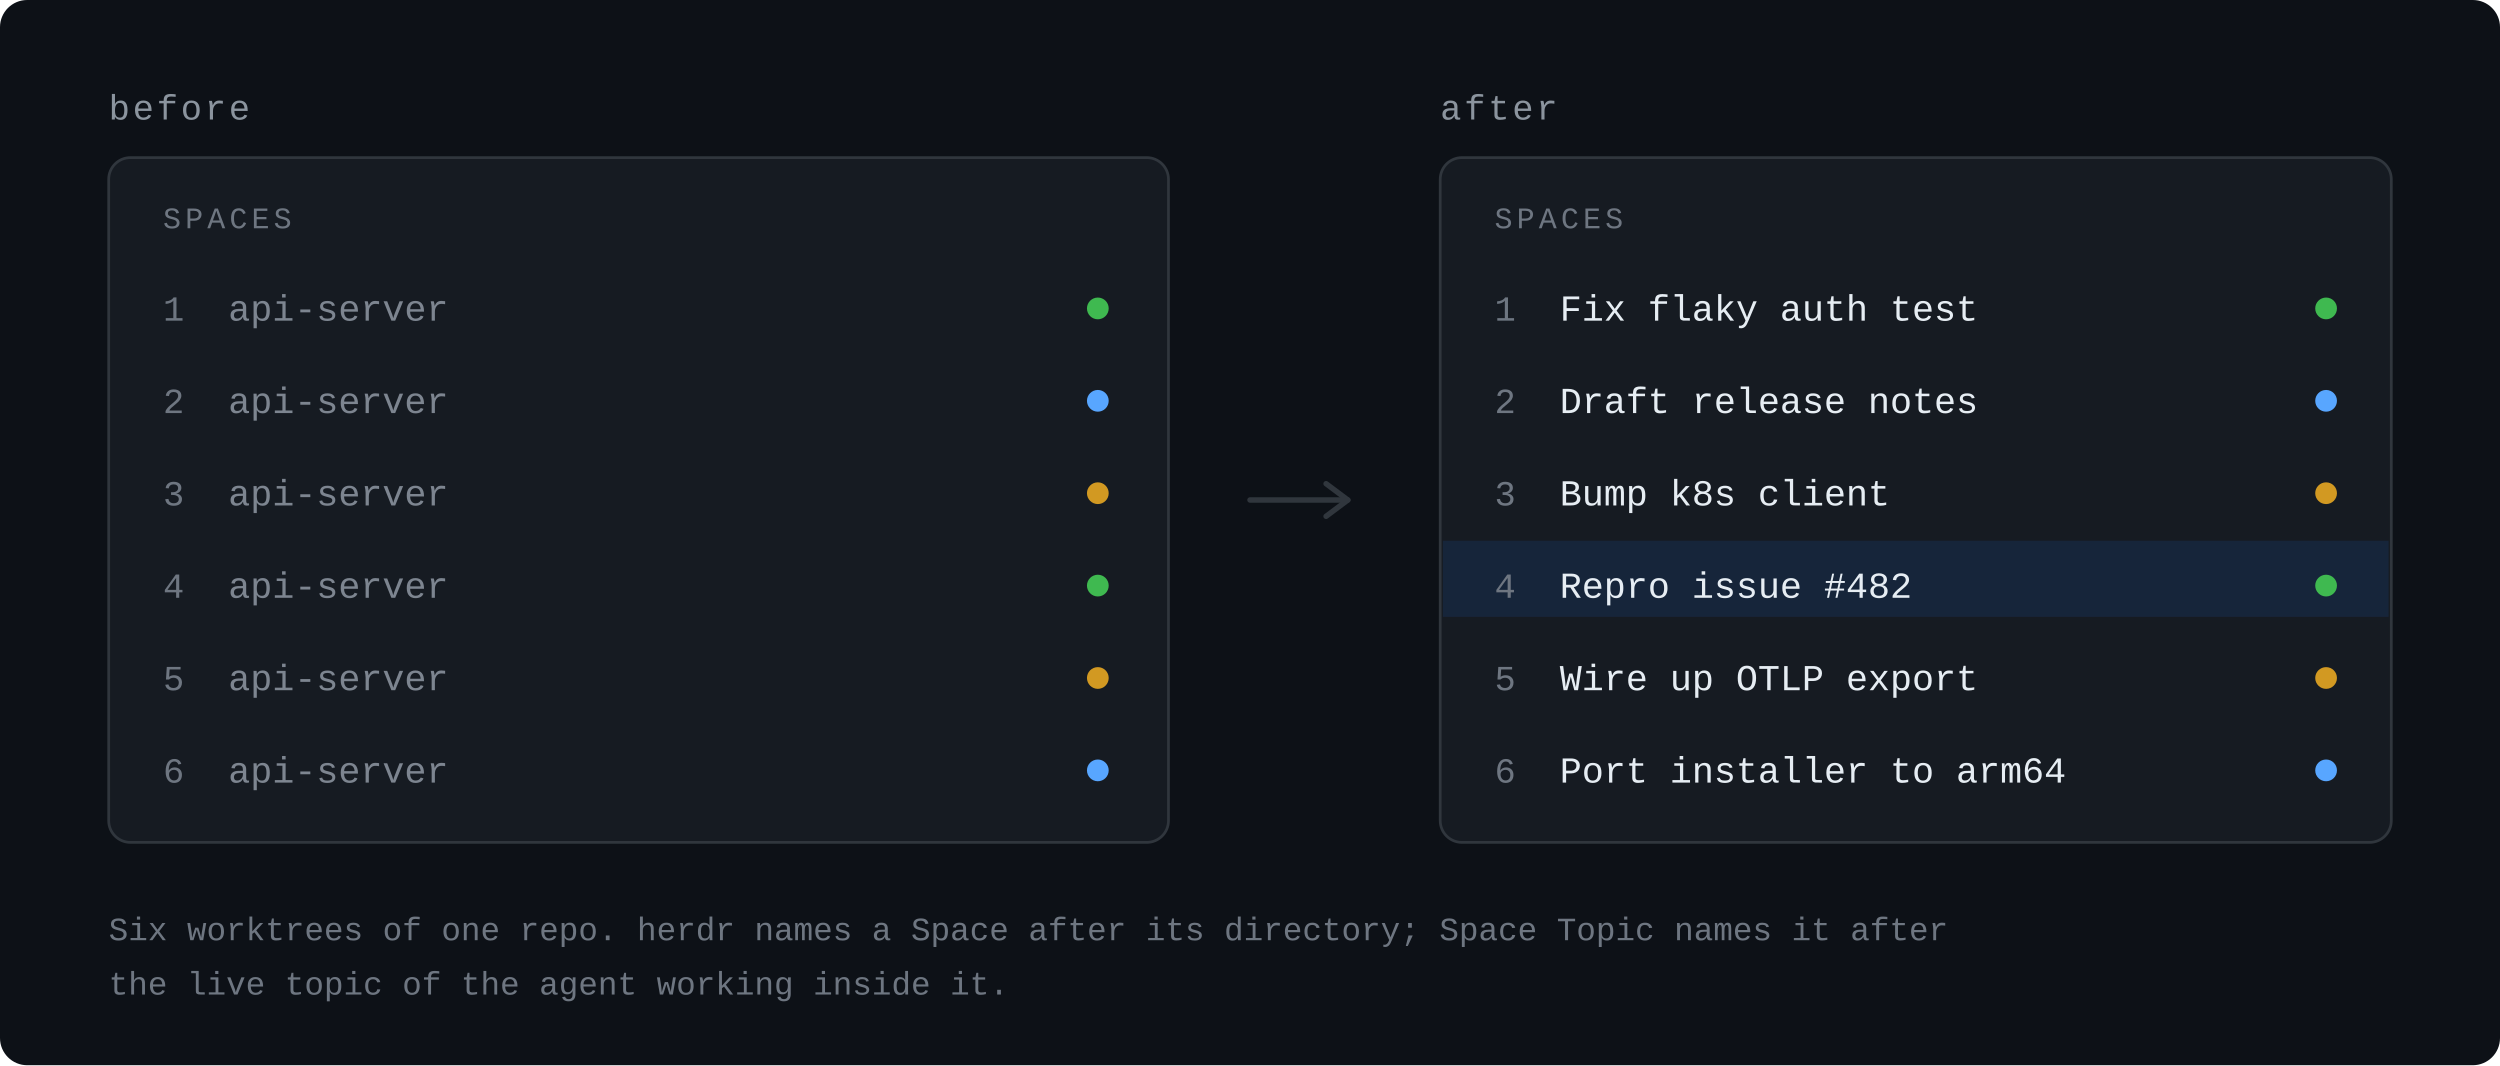
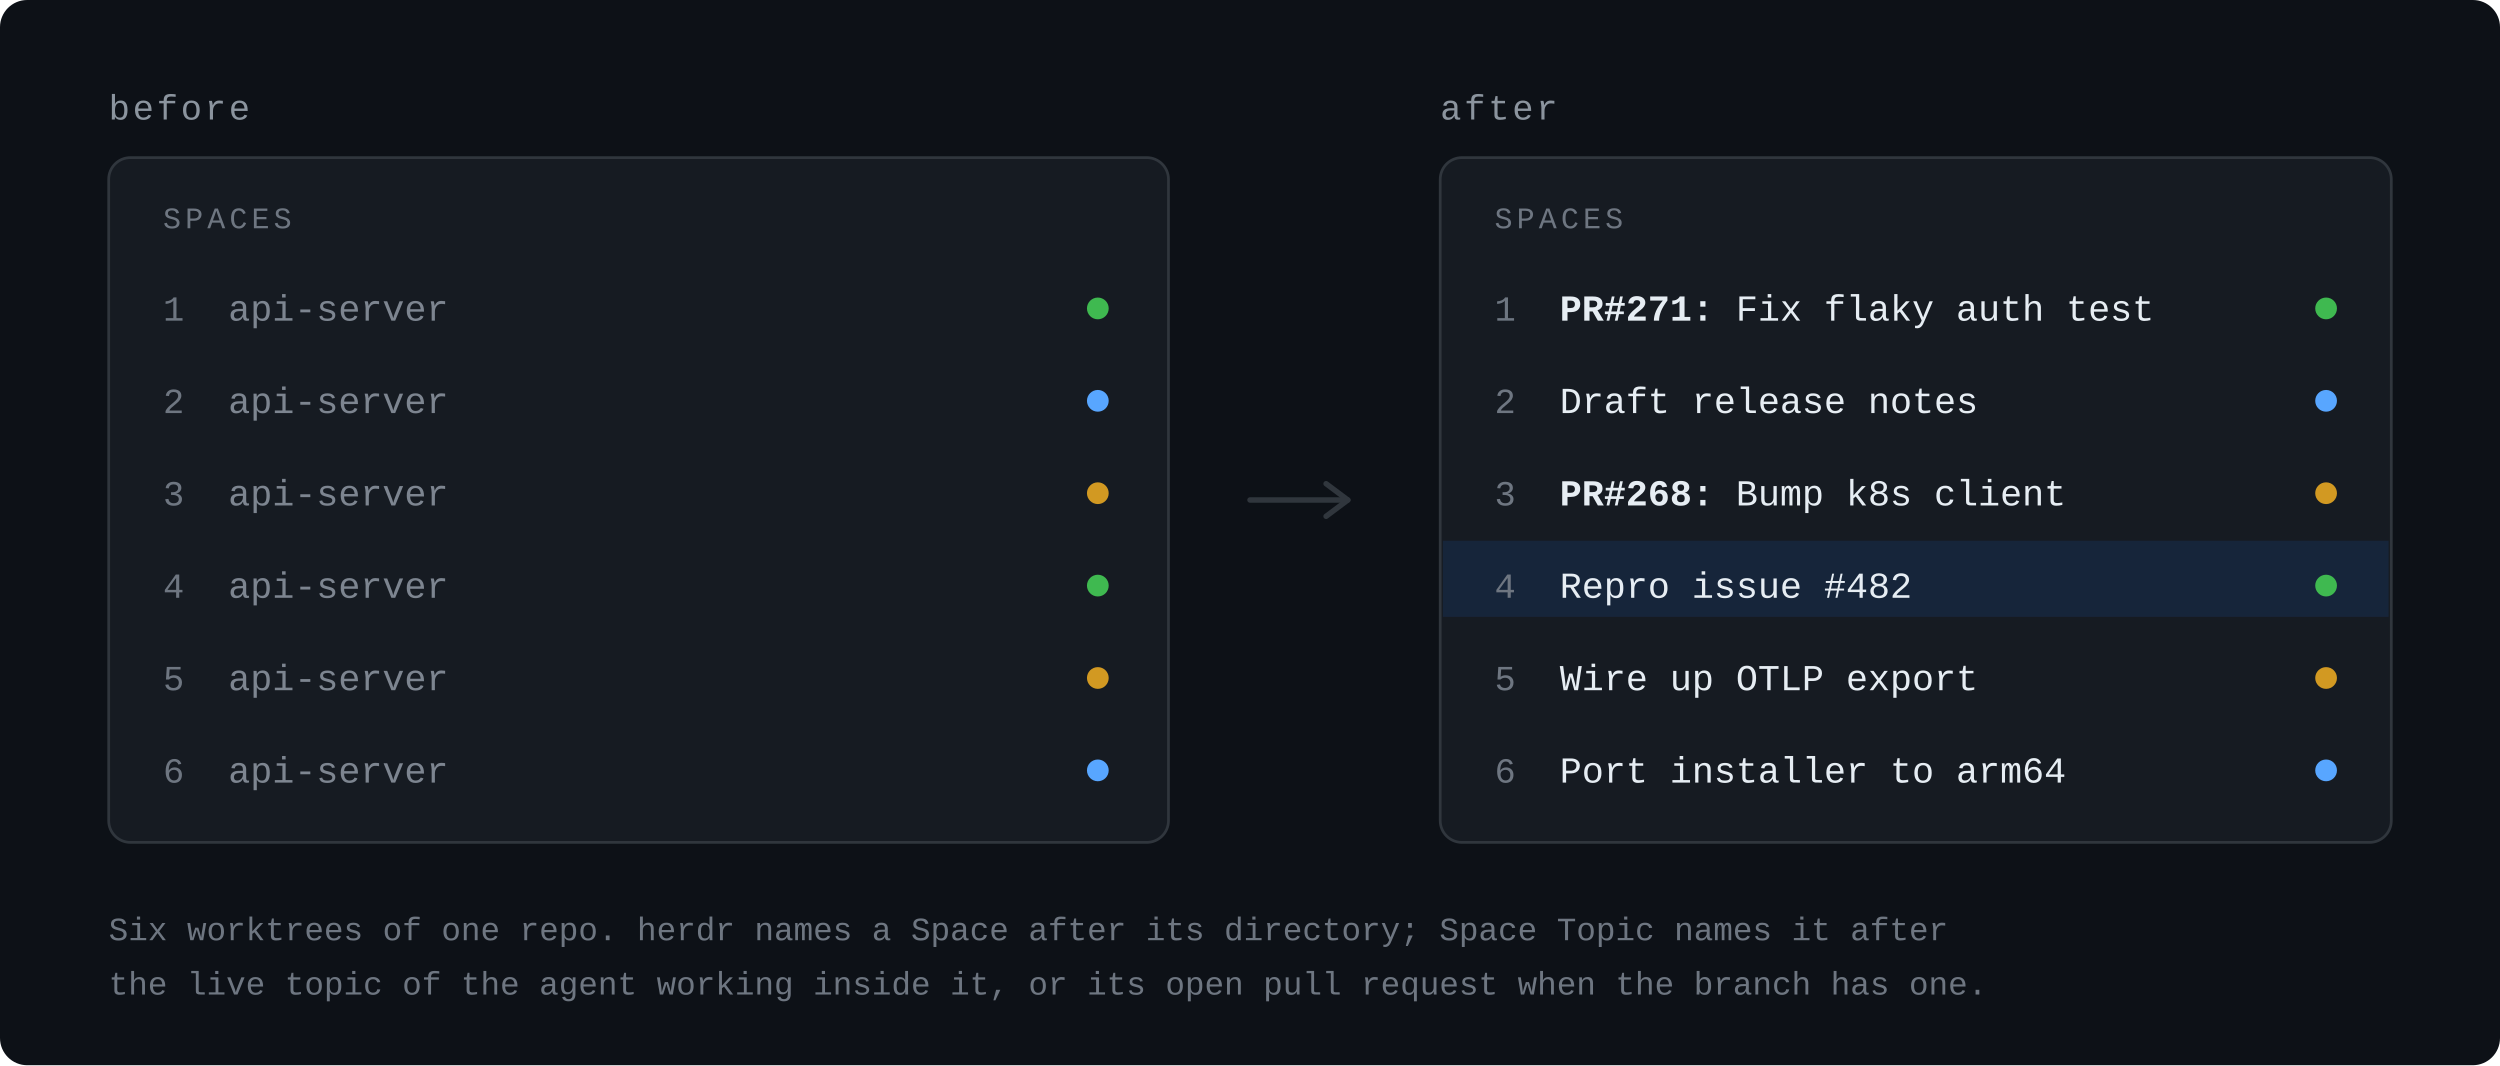
- <svg xmlns="http://www.w3.org/2000/svg" width="920" height="392" viewBox="0 0 920 392" role="img" aria-label="herdr sidebar before and after: five spaces all labelled api-server become five distinct task names">
+ <svg xmlns="http://www.w3.org/2000/svg" width="920" height="392" viewBox="0 0 920 392" role="img" aria-label="herdr sidebar before and after: six spaces all labelled api-server become six distinct names, two of them named after their open pull requests">
  <defs>
    <style>
      .mono { font-family: ui-monospace, "SF Mono", SFMono-Regular, Menlo, Consolas, "Liberation Mono", monospace; }
      .panel-bg { fill: #0d1117; }
      .card { fill: #161b22; stroke: #30363d; stroke-width: 1; }
      .cap { fill: #8b949e; font-size: 13px; letter-spacing: .08em; }
      .hdr { fill: #6e7681; font-size: 11px; letter-spacing: .14em; }
      .num { fill: #6e7681; font-size: 13px; }
      .dim { fill: #7d8590; font-size: 13.5px; }
      .lit { fill: #e6edf3; font-size: 13.5px; }
+       .pr { font-weight: 600; }
      .foot { fill: #6e7681; font-size: 12px; }
      .row-active { fill: #1f6feb; fill-opacity: .12; }
    </style>
  </defs>
  <rect width="920" height="392" rx="10" class="panel-bg" />
  <text x="40" y="44" class="mono cap">before</text>
  <rect x="40" y="58" width="390" height="252" rx="8" class="card" />
  <text x="60" y="84" class="mono hdr">SPACES</text>
  <g class="mono">
    <text x="60" y="118" class="num">1</text>
    <text x="84" y="118" class="dim">api-server</text>
    <circle cx="404" cy="113.5" r="4" fill="#3fb950" />
    <text x="60" y="152" class="num">2</text>
    <text x="84" y="152" class="dim">api-server</text>
    <circle cx="404" cy="147.5" r="4" fill="#58a6ff" />
    <text x="60" y="186" class="num">3</text>
    <text x="84" y="186" class="dim">api-server</text>
    <circle cx="404" cy="181.5" r="4" fill="#d29922" />
    <text x="60" y="220" class="num">4</text>
    <text x="84" y="220" class="dim">api-server</text>
    <circle cx="404" cy="215.5" r="4" fill="#3fb950" />
    <text x="60" y="254" class="num">5</text>
    <text x="84" y="254" class="dim">api-server</text>
    <circle cx="404" cy="249.5" r="4" fill="#d29922" />
    <text x="60" y="288" class="num">6</text>
    <text x="84" y="288" class="dim">api-server</text>
    <circle cx="404" cy="283.5" r="4" fill="#58a6ff" />
  </g>
  <g transform="translate(460, 178)">
    <path d="M0 6 H36" stroke="#30363d" stroke-width="2" stroke-linecap="round" />
    <path d="M28 0 L36 6 L28 12" fill="none" stroke="#30363d" stroke-width="2" stroke-linecap="round" stroke-linejoin="round" />
  </g>
  <text x="530" y="44" class="mono cap">after</text>
  <rect x="530" y="58" width="350" height="252" rx="8" class="card" />
  <text x="550" y="84" class="mono hdr">SPACES</text>
  <rect x="531" y="199" width="348" height="28" class="row-active" />
  <g class="mono">
    <text x="550" y="118" class="num">1</text>
-     <text x="574" y="118" class="lit">Fix flaky auth test</text>
+     <text x="574" y="118" class="lit">
+       <tspan class="pr">PR#271:</tspan> Fix flaky auth test</text>
    <circle cx="856" cy="113.5" r="4" fill="#3fb950" />
    <text x="550" y="152" class="num">2</text>
    <text x="574" y="152" class="lit">Draft release notes</text>
    <circle cx="856" cy="147.5" r="4" fill="#58a6ff" />
    <text x="550" y="186" class="num">3</text>
-     <text x="574" y="186" class="lit">Bump k8s client</text>
+     <text x="574" y="186" class="lit">
+       <tspan class="pr">PR#268:</tspan> Bump k8s client</text>
    <circle cx="856" cy="181.5" r="4" fill="#d29922" />
    <text x="550" y="220" class="num">4</text>
    <text x="574" y="220" class="lit">Repro issue #482</text>
    <circle cx="856" cy="215.5" r="4" fill="#3fb950" />
    <text x="550" y="254" class="num">5</text>
    <text x="574" y="254" class="lit">Wire up OTLP export</text>
    <circle cx="856" cy="249.5" r="4" fill="#d29922" />
    <text x="550" y="288" class="num">6</text>
    <text x="574" y="288" class="lit">Port installer to arm64</text>
    <circle cx="856" cy="283.5" r="4" fill="#58a6ff" />
  </g>
  <text x="40" y="346" class="mono foot">Six worktrees of one repo. herdr names a Space after its directory; Space Topic names it after</text>
-   <text x="40" y="366" class="mono foot">the live topic of the agent working inside it.</text>
+   <text x="40" y="366" class="mono foot">the live topic of the agent working inside it, or its open pull request when the branch has one.</text>
</svg>
